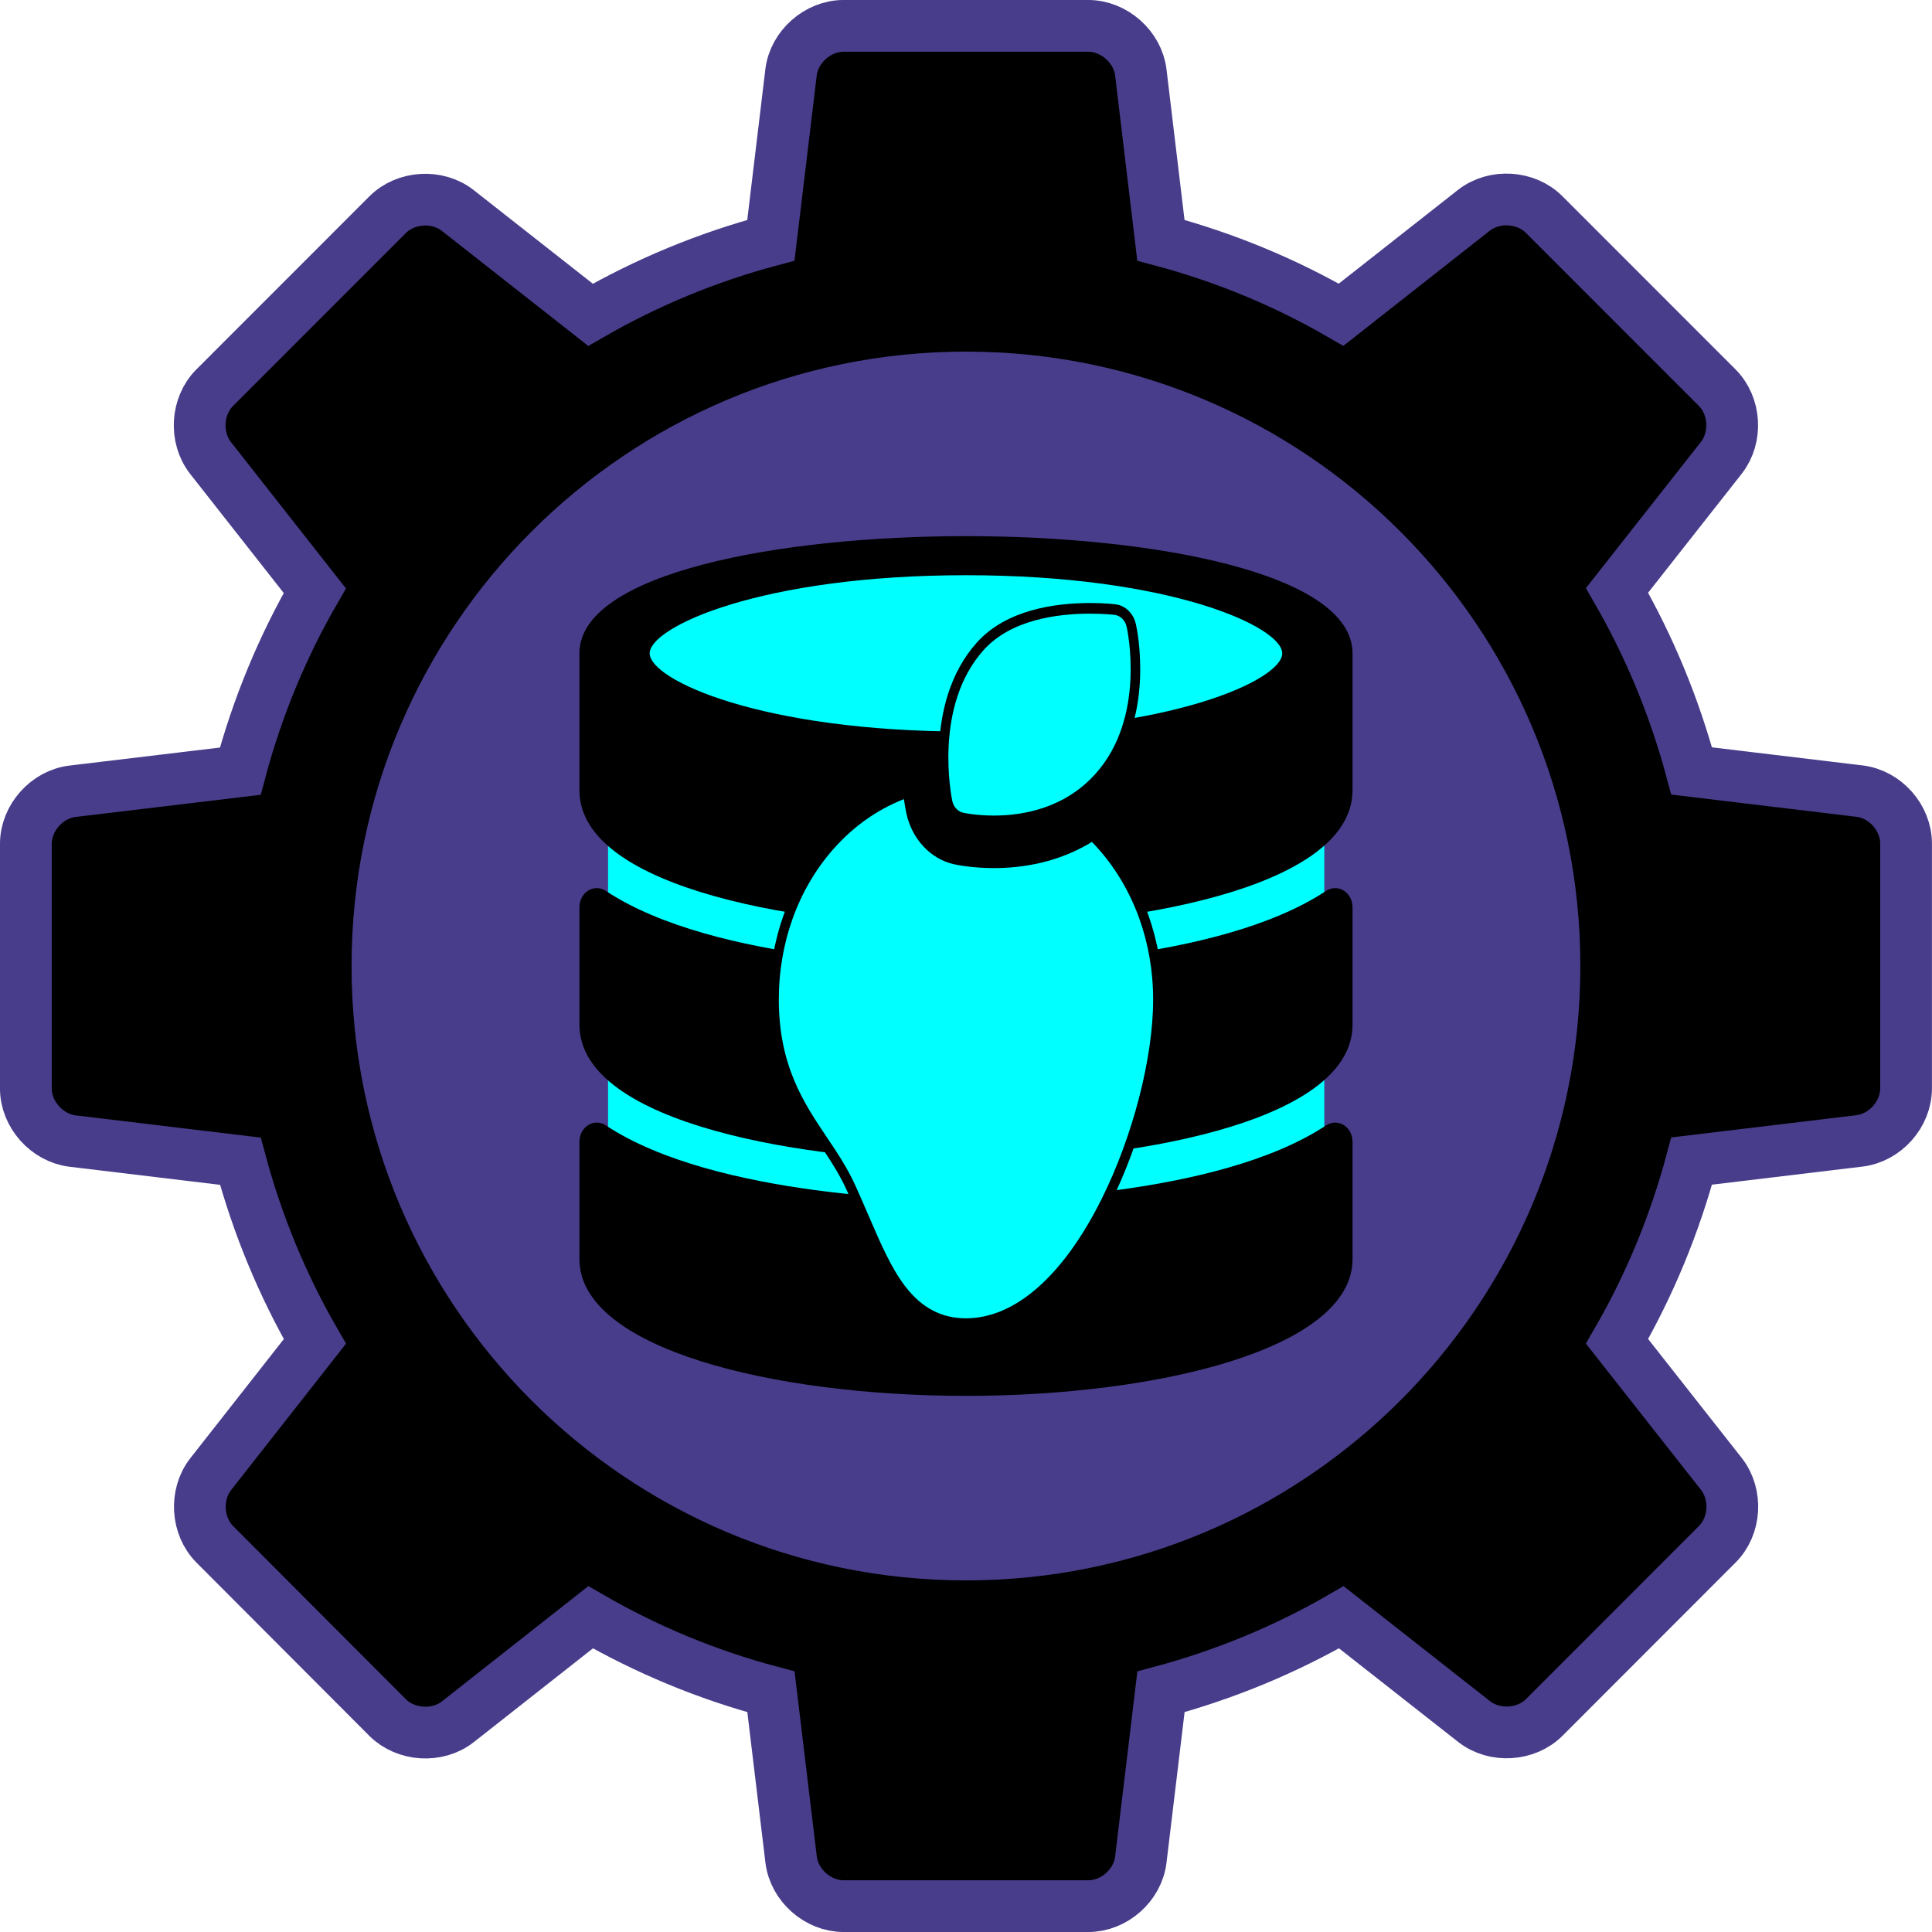
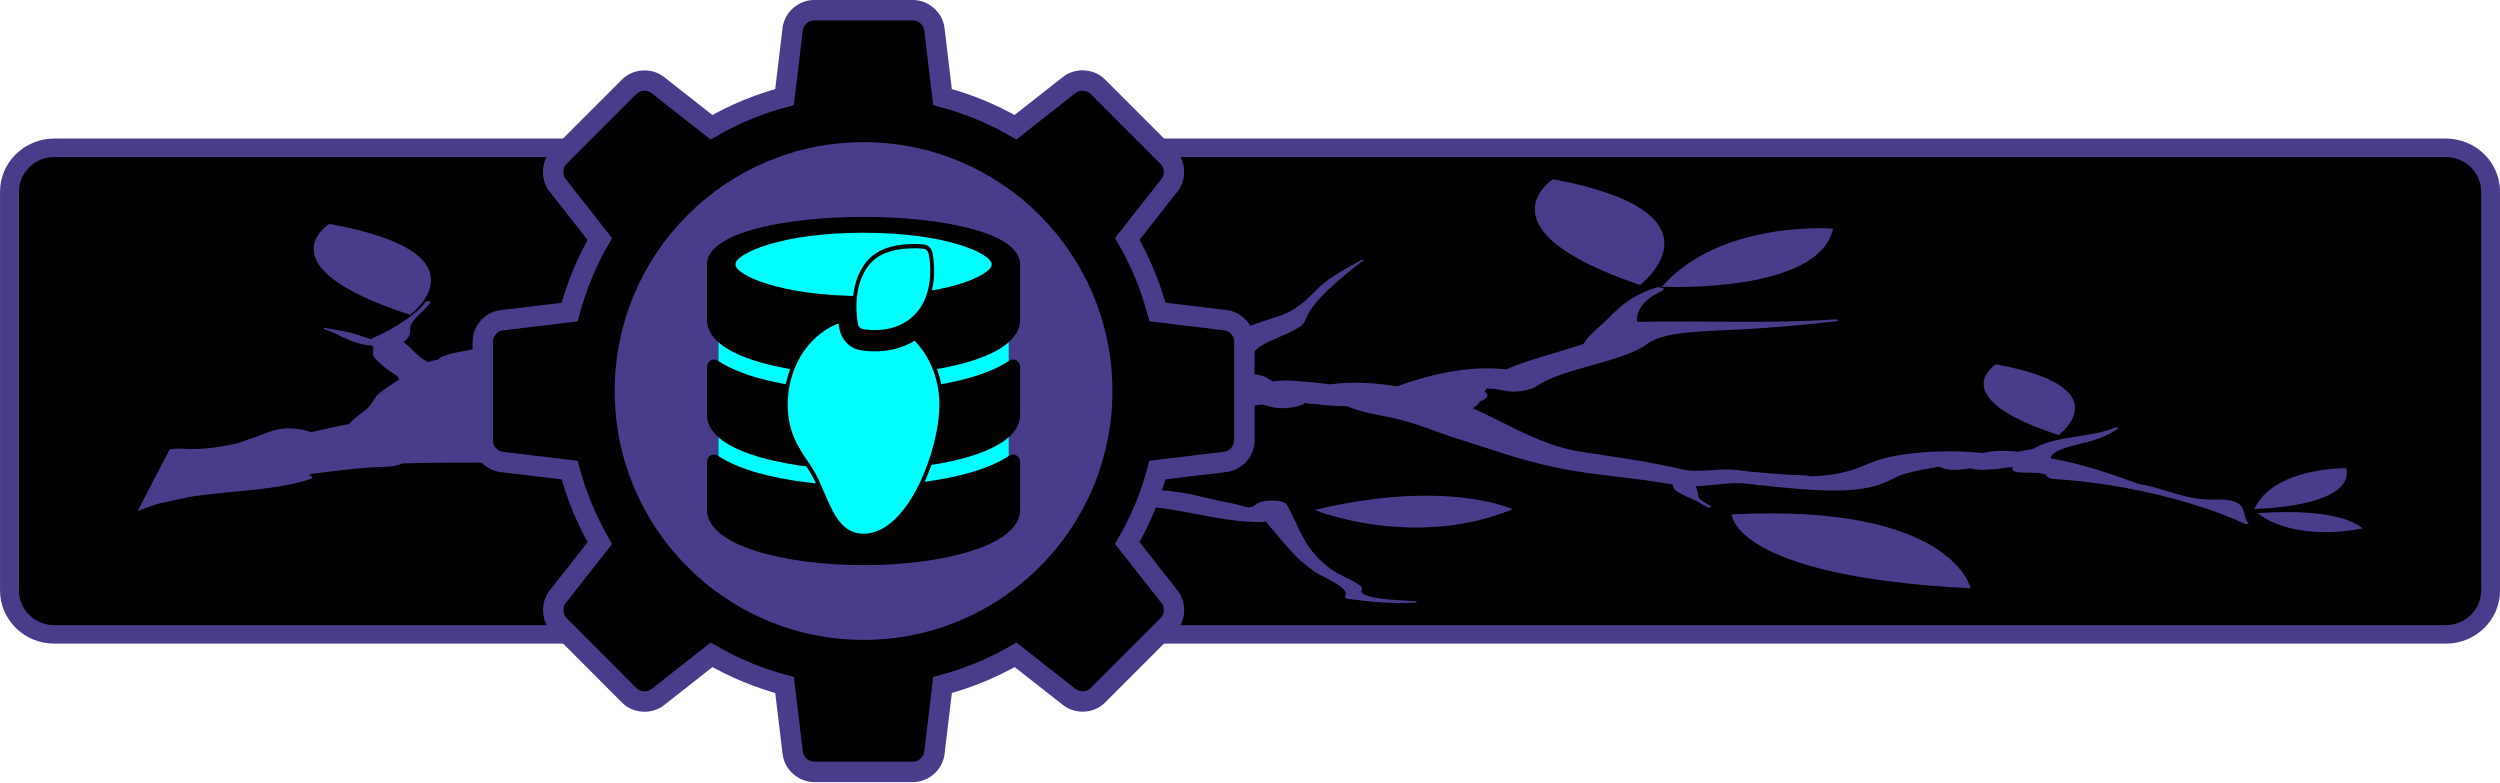
- <svg xmlns="http://www.w3.org/2000/svg" width="79.997" height="80" version="1.1" viewBox="0 0 82.393 70.592">
-   <g transform="matrix(.97324 0 0 .97324 1.1026 .94466)">
-     <g transform="matrix(3.2957 0 0 3.2957 0 -5.9019)" stroke="#483d8b" stroke-width=".688">
-       <path d="m24.38 10.175-2.231-0.268c-0.228-0.851-0.562-1.655-0.992-2.401l1.387-1.763c0.212-0.271 0.188-0.69-0.057-0.934l-2.299-2.3c-0.242-0.243-0.662-0.269-0.934-0.057l-1.766 1.389c-0.743-0.43-1.547-0.764-2.396-0.99l-0.267-2.231c-0.041-0.341-0.356-0.62-0.7-0.62h-3.252c-0.344 0-0.659 0.279-0.699 0.62l-0.268 2.231c-0.85 0.227-1.655 0.562-2.398 0.991l-1.765-1.387c-0.27-0.212-0.69-0.187-0.933 0.056l-2.3 2.301c-0.242 0.242-0.267 0.662-0.054 0.934l1.386 1.764c-0.43 0.744-0.764 1.549-0.991 2.4l-2.23 0.267c-0.341 0.04-0.621 0.355-0.621 0.7v3.252c0 0.344 0.279 0.657 0.621 0.699l2.231 0.268c0.228 0.848 0.561 1.652 0.991 2.396l-1.386 1.766c-0.211 0.271-0.187 0.69 0.057 0.934l2.296 2.301c0.243 0.242 0.663 0.269 0.933 0.057l1.766-1.39c0.744 0.43 1.548 0.765 2.398 0.991l0.268 2.23c0.041 0.342 0.355 0.62 0.699 0.62h3.252c0.345 0 0.659-0.278 0.699-0.62l0.268-2.23c0.851-0.228 1.655-0.562 2.398-0.991l1.766 1.387c0.271 0.212 0.69 0.187 0.933-0.056l2.299-2.301c0.244-0.242 0.269-0.662 0.056-0.935l-1.388-1.764c0.431-0.744 0.764-1.548 0.992-2.397l2.23-0.268c0.342-0.041 0.621-0.353 0.621-0.699v-3.252c1e-3 -0.346-0.277-0.659-0.62-0.7zm-11.879 8.575c-3.452 0-6.25-2.798-6.25-6.25s2.798-6.25 6.25-6.25 6.25 2.798 6.25 6.25-2.797 6.25-6.25 6.25z" stroke="#483d8b" stroke-width=".688" />
+ <svg xmlns="http://www.w3.org/2000/svg" width="401.06" height="125.46" version="1.1" viewBox="0 0 106.1 33.193">
+   <g transform="translate(19.321 2.7778)">
+     <g transform="matrix(.99507 0 0 .97561 56.942 -248.65)" stroke="#483d8b" stroke-width=".806">
+       <rect x="-76.241" y="258.45" width="105.83" height="21.167" ry="1.91" stroke="#483d8b" stroke-width=".806" />
    </g>
-     <circle cx="41.196" cy="35.296" r="26.923" fill="#483d8b" />
-     <g transform="matrix(1.906 0 0 2.2011 6.1134 -3.5445)">
-       <rect x="10.178" y="14.25" width="16.467" height="7.945" fill="#0ff" />
-       <ellipse transform="matrix(.87405 0 0 .87405 2.7277 2.229)" cx="18.056" cy="10.338" rx="9.043" ry="2.143" fill="#0ff" />
-       <g transform="matrix(.037872 0 0 .036469 9.5192 9.0879)">
-         <path d="m234.67 0c-113.02 0-234.67 20.031-234.67 64v74.667c0 54.781 140.33 74.667 234.67 74.667s234.67-19.885 234.67-74.667v-74.667c-1e-3 -43.969-121.65-64-234.67-64zm0 106.67c-124.23 0-192-28.188-192-42.667s67.771-42.667 192-42.667 192 28.187 192 42.667c0 14.479-67.771 42.667-192 42.667z" />
-         <path d="m453.21 321.71c-66.253 39.454-199.01 40.955-218.54 40.955s-152.29-1.502-218.54-40.955c-7.171-4.27-16.122 0.661-16.122 9.006v63.949c0 49.021 118.05 74.667 234.67 74.667s234.67-25.646 234.67-74.667v-63.949c-1e-3 -8.345-8.952-13.276-16.122-9.006z" />
-         <path d="m453.21 193.71c-66.253 39.454-199.01 40.955-218.54 40.955s-152.29-1.502-218.54-40.955c-7.171-4.27-16.122 0.661-16.122 9.006v63.949c0 54.781 140.33 74.667 234.67 74.667s234.67-19.885 234.67-74.667v-63.949c-1e-3 -8.345-8.952-13.276-16.122-9.006z" />
+     <path d="m68.053 15.687s2.728-2.027-2.669-3.002c0 0-2.259 1.402 2.669 3.002zm-23.182 3.151s-2.775-1.318-8.405 0.028c0 0 4.191 1.701 8.405-0.028zm-50.22-12.114s-2.905 1.804 3.432 3.86c0 0 3.506-2.607-3.432-3.86zm16.119 1.544s-3.081-0.05-3.903 1.732c0 0 4.263-0.059 3.903-1.732zm0.686 2.562s-0.771-0.914-4.441-0.653c0 0 1.315 1.228 4.441 0.653zm64.901 7.995s4.261-0.06 3.903-1.732c0 0-3.083-0.05-3.903 1.732zm4.587 0.829s-0.771-0.914-4.442-0.652c0.003 1.85e-4 1.317 1.228 4.442 0.652zm-34.357-14.825s-3.284 2.118 3.697 4.489c0 0 3.978-3.058-3.697-4.489zm4.62 4.564c-5.29e-4 9.53e-4 6.681 0.312 7.269-2.468 0 0-4.767-0.378-7.269 2.468zm13.108 12.798s-0.782-3.617-10.139-3.136c-5.3e-4 9.53e-4 0.044 2.625 10.139 3.136zm-76.991-3.569c-0.267 0.086-0.538 0.194-0.807 0.292l1.358-2.616c0.137-0.029 0.302-0.045 0.493-0.031l0.001-0.003c0.867 0.068 1.623-0.064 2.358-0.221 0.489-0.164 0.975-0.333 1.422-0.505 0.56-0.217 1.315-0.145 1.726 0.031 0.519-0.124 1.054-0.248 1.609-0.347 0.008-0.01 0.018-0.02 0.028-0.03l-0.005-3.97e-4c0.01-0.011 0.022-0.019 0.032-0.029 0.17-0.172 0.37-0.331 0.601-0.499 0.359-0.262 0.385-0.595 0.731-0.832 0.239-0.164 0.477-0.339 0.752-0.501-0.039-0.043-0.06-0.087-0.063-0.133l-0.009-0.006c-0.422-0.262-0.766-0.523-0.999-0.818-0.126-0.158 0.061-0.381-0.095-0.485-0.938-0.068-1.321-0.489-2.029-0.695-0.066-0.019 0.008-0.058 0.08-0.045 0.473 0.088 0.936 0.138 1.335 0.279 0.197 0.069 0.393 0.129 0.573 0.196 0.025-0.02 0.053-0.041 0.094-0.058 0.934-0.408 1.849-1.012 2.222-1.528 0.036-0.051 0.239-0.036 0.209 0.016-0.198 0.344-0.872 0.766-0.859 1.109 0.01 0.236-0.04 0.406-0.277 0.581 0.348 0.253 0.506 0.528 0.907 0.775 0.045 0.027 0.092 0.054 0.139 0.08 0.025-0.011 0.053-0.022 0.08-0.032 0.102-0.037 0.217-0.064 0.337-0.083 0.193-0.229 0.912-0.323 1.429-0.425 0.24-0.047 0.542-0.051 0.784-0.012 0.116-0.001 0.231 2e-3 0.349 0.011 0.233-0.086 0.482-0.165 0.722-0.246-0.083-0.047-0.103-0.108 0.007-0.177 0.176-0.113 0.382-0.213 0.616-0.301 0.084-0.049 0.17-0.097 0.258-0.144 0.057-0.119 0.104-0.237 0.184-0.326 0.077-0.087 0.252-0.113 0.424-0.101 0.17-0.111 0.351-0.219 0.551-0.322 0.02-0.095-0.018-0.187 0.043-0.305 0.128-0.246 0.57-0.391 0.588-0.667 0.003-0.057 0.149-0.094 0.27-0.087 0.165-0.204 0.353-0.406 0.507-0.609 0.039-0.051 0.224-0.037 0.209 0.016-0.097 0.333-0.107 0.677-0.263 1.006-0.083 0.174-0.088 0.391-0.285 0.558 0.054 0.084 0.093 0.17 0.021 0.261-0.283 0.357-0.926 0.639-1.42 0.954-0.022 0.042-0.043 0.083-0.067 0.125-0.049 0.089-0.236 0.163-0.429 0.233-0.028 0.012-0.058 0.022-0.089 0.031-0.102 0.036-0.2 0.07-0.277 0.105-0.341 0.153-0.533 0.438-0.97 0.55l-0.011 2e-3c-0.014 0.037-0.049 0.075-0.118 0.114-0.318 0.183-0.622 0.356-1.001 0.515-0.075 0.178-0.176 0.357-0.298 0.537 6.35e-4 0.017-0.001 0.035-0.006 0.054l0.067 0.002c0.398 0.01 0.682 0.09 0.789 0.205 0.384-0.161 0.766-0.321 1.111-0.495 0.033-0.017 0.099 0.002 0.077 0.02-0.283 0.248-0.692 0.461-1.166 0.653-0.011 0.021-0.022 0.043-0.044 0.066-0.113 0.122 0.235 0.22 0.772 0.295 0.061 4.4e-5 0.118-0.001 0.18 0.002 0.29 0.016 0.581 0.03 0.87 0.044 0.042-0.001 0.082-0.003 0.126-0.002 1.68 0.024 3.345 0.088 5.017-0.009 0.378-0.022 0.813 0.078 1.124 0.163 0.057-0.024 0.142-0.052 0.259-0.084 0.47-0.129 1.095-0.06 1.415 0.111l0.041 0.015c0.613-0.008 1.225-0.009 1.834 0.001 0.577-0.052 1.112-0.121 1.318-0.155 1.225-0.205 1.501-0.304 2.943-0.151 0.743 0.077 1.389 0.242 2.09 0.356 0.203 0.033 0.417 0.054 0.634 0.071 0.047-0.011 0.09-0.022 0.144-0.032 1.375-0.241 3.202-0.15 4.626-0.354 0.548-0.217 1.152-0.42 1.605-0.628 0.508-0.234 1.066-0.466 1.695-0.66 0.155-0.133 0.238-0.266 0.21-0.39-0.047-0.205 0.292-0.35 0.735-0.431 0.925-0.17 1.544-0.567 2.578-0.903 0.203-0.065 0.525-0.074 0.792-0.041 0.511-0.315 1.189-0.575 2.002-0.823 1.134-0.346 1.49-1.043 2.128-1.521 0.431-0.322 0.965-0.609 1.496-0.907 0.031-0.018 0.102 0.002 0.077 0.02-0.929 0.716-2.204 1.748-2.467 2.547-0.173 0.527-1.849 0.819-2.183 1.369-0.145 0.237-1.034 0.377-1.476 0.185-0.246 0.106-0.444 0.228-0.529 0.392-0.033 0.063-0.11 0.122-0.211 0.172-0.003 0.019-0.009 0.036-0.021 0.055-0.018 0.026-0.104 0.215-0.112 0.122 2.57e-4 0.018 0.006 0.036 0.011 0.054l0.015 0.018c0.562 0.016 1.088-4e-3 1.643-0.079 0.434-0.059 1.036 0.002 1.266 0.167 0.074 0.051 0.153 0.097 0.236 0.139 0.275-0.035 0.547-0.055 0.81-0.034 0.491 0.039 1.061 0.085 1.609 0.156 0.87-0.125 1.914-0.072 2.833 0.085 1.287-0.463 2.985-0.911 4.642-0.719 0.938-0.421 2.221-0.712 3.267-1.081 0.253-0.416 0.774-0.783 1.163-1.184 0.447-0.46 0.923-0.864 1.88-1.195 0.203-0.07 0.498 0.026 0.319 0.111-0.733 0.353-1.03 0.72-1.081 1.172-0.008 0.053 0.001 0.106 0.015 0.159 2.774-0.061 5.67 0.086 8.396-0.106 0.119-0.008 0.155 0.068 0.041 0.081-1.3 0.149-2.638 0.27-3.981 0.346-1.411 0.079-3.289 0.055-4.027 0.608-1.05 0.788-3.605 1.03-4.701 1.799-0.258 0.181-0.931 0.309-1.436 0.183-0.23-0.057-0.467-0.081-0.703-0.083 5.29e-4 0.013-0.001 0.027-0.009 0.04-0.016 0.03-0.038 0.059-0.062 0.087 0.209 0.126 0.136 0.317-0.2 0.419-0.024 0.056-0.053 0.106-0.13 0.17-0.051 0.043-0.113 0.081-0.175 0.12 1.555 0.704 2.947 1.603 4.611 1.853 1.516 0.229 2.947 0.426 4.324 0.752 0.612 0.145 1.536-0.065 2.202 0.014 0.998 0.117 2.005 0.21 3.044 0.238 0.061 9.53e-4 0.089 0.017 0.101 0.036 1.05-0.019 1.736-0.192 2.567-0.557 1.075-0.472 3.21-0.604 4.74-0.433 0.027-7.14e-4 0.052-0.002 0.079-0.001 0.391-0.117 0.953-0.102 1.472-0.056 0.21-0.042 0.428-0.081 0.651-0.114 0.231-0.157 0.577-0.287 1.01-0.381 0.788-0.171 1.877-0.256 2.457-0.529 0.059-0.029 0.179 0.004 0.135 0.036-0.279 0.203-0.714 0.424-1.209 0.553-0.67 0.175-1.601 0.346-1.652 0.703l-0.009 0.016c1.381 0.232 2.617 0.68 3.755 1.09 0.04 7e-3 0.072 0.012 0.09 0.016 1.052 0.179 1.922 0.689 3.147 0.643 1.522-0.057 1.079 0.663 1.409 0.994 0.042 0.041-0.104 0.063-0.168 0.032-1.258-0.601-3.14-1.175-5.152-1.54-0.118-0.018-0.234-0.039-0.351-0.06-0.844-0.141-1.704-0.246-2.551-0.297-0.225-0.014-0.38-0.106-0.358-0.192l-0.331-0.069c-0.239-0.006-0.48-0.013-0.719-0.014-0.32-4.23e-4 -0.476-0.115-0.347-0.217-0.084-0.003-0.164-0.004-0.246-0.006-0.288 0.06-0.616 0.094-1.067 0.106-0.174 0.004-0.363-0.021-0.517-0.064-0.108 0.019-0.234 0.037-0.41 0.055-0.396 0.042-0.717-0.023-0.907-0.125-0.78 0.122-1.516 0.278-1.901 0.477-0.508 0.263-0.868 0.413-1.687 0.498-1.363 0.141-3.289-0.119-4.853-0.279-0.107 0.003-0.212 0.008-0.316 0.01-0.467 9e-3 -1.05 0.105-1.584 0.13 0.073 0.138 0.094 0.281 0.117 0.419 0.023 0.154 0.327 0.294 0.532 0.422 0.065 0.04-0.088 0.08-0.158 0.041-0.15-0.084-0.302-0.167-0.441-0.254-0.12-0.075-0.289-0.126-0.433-0.194-0.303-0.143-0.533-0.255-0.58-0.447-0.006-0.021 4e-3 -0.041 0.016-0.059-1.528-0.289-3.307-0.387-4.814-0.692-1.583-0.32-2.929-0.814-4.314-1.247-0.934-0.292-1.747-0.674-2.814-0.899-0.792-0.167-1.352-0.251-1.905-0.495-0.394 0.005-0.804-0.026-1.212-0.073-0.118-0.007-0.238-0.017-0.361-0.03-0.069-0.008-0.132-0.02-0.19-0.034-0.273 0.186-0.949 0.298-1.439 0.175-0.145-0.036-0.279-0.071-0.408-0.105-0.464 0.06-0.942 0.109-1.46 0.164-1.283 0.138-2.751 0.445-3.942 0.686-1.697 0.343-3.108 0.799-4.657 1.204 0.187 0.049 0.375 0.098 0.558 0.145 1.568 0.4 3.166 0.819 4.22 1.429 0.804-0.022 1.576 0.032 2.315 0.192 0.51 0.111 1.006 0.244 1.53 0.341 0.833 0.154 0.866 0.335 1.202 0.059 0.243-0.2 1.152-0.202 1.288 0.035 0.557 0.957 0.711 1.972 2.035 2.838 0.241 0.158 1.246 0.555 1.151 0.738-0.224 0.431 1.583 0.47 2.261 0.512 0.097 0.006 0.079 0.06-0.011 0.064-1.027 0.052-1.872-0.027-2.84-0.161-0.098-0.014-0.153-0.067-0.129-0.104 0.252-0.387-0.974-0.802-1.365-1.103-0.298-0.228-0.59-0.457-0.812-0.699-0.415-0.454-0.806-0.912-1.181-1.372-0.128 0.016-0.266 0.023-0.421 0.018-1.967-0.057-3.341-0.689-5.338-0.665 0.009 0.012 0.02 0.023 0.028 0.036 0.012 0.015-0.038 0.026-0.063 0.012-0.035-0.018-0.068-0.034-0.103-0.051-0.275-0.003-0.573-0.052-0.709-0.147-0.088-0.061-0.18-0.119-0.278-0.176-0.898-0.203-1.96-0.301-2.777-0.583-1.029-0.355-2.111-0.679-3.222-0.994l-0.062-0.017c-0.758-0.023-1.471-0.065-2.183-0.145-0.464 0.046-1.004-0.003-1.432-0.2l-0.029-0.015c-0.269-0.047-0.545-0.096-0.822-0.15-2.386 0.205-4.775 0.146-7.212-0.022-1.441 0.303-3.658 0.332-5.051 0.462-2.303 0.214-4.64 0.084-6.975 0.171-0.17 0.078-0.407 0.13-0.693 0.138-1.104 0.03-2.131 0.18-3.183 0.302-0.025 0.024-0.053 0.046-0.089 0.067 0.153 0.021 0.202 0.105 0.054 0.156-1.497 0.499-3.46 0.488-5.184 0.764-0.388 0.092-0.788 0.18-1.196 0.264-0.046 0.014-0.094 0.025-0.138 0.04zm44.16-5.599 0.008-0.006z" fill="#483d8b" stroke-width="1.496" />
+     <g transform="matrix(.39233 0 0 .39233 1.1646 -.028969)">
+       <g transform="matrix(3.2957,0,0,3.2957,0,-5.9019)" stroke="#483d8b" stroke-width=".67">
+         <path d="m24.38 10.175-2.231-0.268c-0.228-0.851-0.562-1.655-0.992-2.401l1.387-1.763c0.212-0.271 0.188-0.69-0.057-0.934l-2.299-2.3c-0.242-0.243-0.662-0.269-0.934-0.057l-1.766 1.389c-0.743-0.43-1.547-0.764-2.396-0.99l-0.267-2.231c-0.041-0.341-0.356-0.62-0.7-0.62h-3.252c-0.344 0-0.659 0.279-0.699 0.62l-0.268 2.231c-0.85 0.227-1.655 0.562-2.398 0.991l-1.765-1.387c-0.27-0.212-0.69-0.187-0.933 0.056l-2.3 2.301c-0.242 0.242-0.267 0.662-0.054 0.934l1.386 1.764c-0.43 0.744-0.764 1.549-0.991 2.4l-2.23 0.267c-0.341 0.04-0.621 0.355-0.621 0.7v3.252c0 0.344 0.279 0.657 0.621 0.699l2.231 0.268c0.228 0.848 0.561 1.652 0.991 2.396l-1.386 1.766c-0.211 0.271-0.187 0.69 0.057 0.934l2.296 2.301c0.243 0.242 0.663 0.269 0.933 0.057l1.766-1.39c0.744 0.43 1.548 0.765 2.398 0.991l0.268 2.23c0.041 0.342 0.355 0.62 0.699 0.62h3.252c0.345 0 0.659-0.278 0.699-0.62l0.268-2.23c0.851-0.228 1.655-0.562 2.398-0.991l1.766 1.387c0.271 0.212 0.69 0.187 0.933-0.056l2.299-2.301c0.244-0.242 0.269-0.662 0.056-0.935l-1.388-1.764c0.431-0.744 0.764-1.548 0.992-2.397l2.23-0.268c0.342-0.041 0.621-0.353 0.621-0.699v-3.252c1e-3 -0.346-0.277-0.659-0.62-0.7zm-11.879 8.575c-3.452 0-6.25-2.798-6.25-6.25s2.798-6.25 6.25-6.25 6.25 2.798 6.25 6.25-2.797 6.25-6.25 6.25z" stroke="#483d8b" stroke-width=".67" />
      </g>
-       <g transform="matrix(.019402 0 0 .018683 11.965 15.225)" fill="#0ff" stroke="#000" stroke-width="14.307">
-         <g transform="matrix(1.4887,0,0,1.4887,-49.078,-251.56)" fill="#0ff" stroke="#000" stroke-width="7.615">
-           <path d="m387.55 12.169c-1.522-6.081-6.666-10.574-12.896-11.266-0.332-0.038-8.258-0.903-19.774-0.903-27.512 0-65.012 4.698-87.426 27.077-41.959 41.9-26.717 108.88-26.049 111.71 1.35 5.705 5.899 10.101 11.646 11.255 0.427 0.086 10.626 2.1 25.095 2.1 23.995 0 57.967-5.361 83.543-30.904 42.05-41.993 26.542-106.35 25.861-109.06z" stroke-width="7.61" />
-           <path d="m364.77 170.18c-2.586-2.66-5.257-5.209-8-7.651-27.105 15.739-56.4 19.606-78.627 19.606-17.156 0-29.646-2.414-31-2.687-17.188-3.451-30.9-16.704-34.936-33.769-0.403-1.706-1.516-6.756-2.472-14.154-23.495 7.42-44.882 20.53-62.505 38.655-28.385 29.195-44.017 68.22-44.017 109.89 0 48.621 20.642 76.261 38.854 100.65 8.239 11.033 16.023 21.455 22.243 33.703 3.792 7.465 7.281 14.742 10.656 21.78 9.741 20.313 18.153 37.858 29.558 51.325 13.947 16.471 30.787 24.477 51.482 24.477 40.465 0 79.929-30.918 111.12-87.06 25.307-45.548 41.658-102.41 41.658-144.87 1e-3 -41.665-15.631-80.69-44.015-109.89z" />
+       <circle cx="41.196" cy="35.296" r="26.923" fill="#483d8b" />
+       <g transform="matrix(1.906,0,0,2.2011,6.1134,-3.5445)">
+         <rect x="10.178" y="14.25" width="16.467" height="7.945" fill="#0ff" />
+         <ellipse transform="matrix(.87405 0 0 .87405 2.7277 2.229)" cx="18.056" cy="10.338" rx="9.043" ry="2.143" fill="#0ff" />
+         <g transform="matrix(.037872 0 0 .036469 9.5192 9.0879)">
+           <path d="m234.67 0c-113.02 0-234.67 20.031-234.67 64v74.667c0 54.781 140.33 74.667 234.67 74.667s234.67-19.885 234.67-74.667v-74.667c-1e-3 -43.969-121.65-64-234.67-64zm0 106.67c-124.23 0-192-28.188-192-42.667s67.771-42.667 192-42.667 192 28.187 192 42.667c0 14.479-67.771 42.667-192 42.667z" />
+           <path d="m453.21 321.71c-66.253 39.454-199.01 40.955-218.54 40.955s-152.29-1.502-218.54-40.955c-7.171-4.27-16.122 0.661-16.122 9.006v63.949c0 49.021 118.05 74.667 234.67 74.667s234.67-25.646 234.67-74.667v-63.949c-1e-3 -8.345-8.952-13.276-16.122-9.006z" />
+           <path d="m453.21 193.71c-66.253 39.454-199.01 40.955-218.54 40.955s-152.29-1.502-218.54-40.955c-7.171-4.27-16.122 0.661-16.122 9.006v63.949c0 54.781 140.33 74.667 234.67 74.667s234.67-19.885 234.67-74.667v-63.949c-1e-3 -8.345-8.952-13.276-16.122-9.006z" />
+         </g>
+         <g transform="matrix(.019402 0 0 .018683 11.965 15.225)" fill="#0ff" stroke="#000" stroke-width="14.307">
+           <g transform="matrix(1.4887,0,0,1.4887,-49.078,-251.56)" fill="#0ff" stroke="#000" stroke-width="7.615">
+             <path d="m387.55 12.169c-1.522-6.081-6.666-10.574-12.896-11.266-0.332-0.038-8.258-0.903-19.774-0.903-27.512 0-65.012 4.698-87.426 27.077-41.959 41.9-26.717 108.88-26.049 111.71 1.35 5.705 5.899 10.101 11.646 11.255 0.427 0.086 10.626 2.1 25.095 2.1 23.995 0 57.967-5.361 83.543-30.904 42.05-41.993 26.542-106.35 25.861-109.06z" stroke-width="7.61" />
+             <path d="m364.77 170.18c-2.586-2.66-5.257-5.209-8-7.651-27.105 15.739-56.4 19.606-78.627 19.606-17.156 0-29.646-2.414-31-2.687-17.188-3.451-30.9-16.704-34.936-33.769-0.403-1.706-1.516-6.756-2.472-14.154-23.495 7.42-44.882 20.53-62.505 38.655-28.385 29.195-44.017 68.22-44.017 109.89 0 48.621 20.642 76.261 38.854 100.65 8.239 11.033 16.023 21.455 22.243 33.703 3.792 7.465 7.281 14.742 10.656 21.78 9.741 20.313 18.153 37.858 29.558 51.325 13.947 16.471 30.787 24.477 51.482 24.477 40.465 0 79.929-30.918 111.12-87.06 25.307-45.548 41.658-102.41 41.658-144.87 1e-3 -41.665-15.631-80.69-44.015-109.89z" />
+           </g>
        </g>
      </g>
    </g>
  </g>
</svg>
